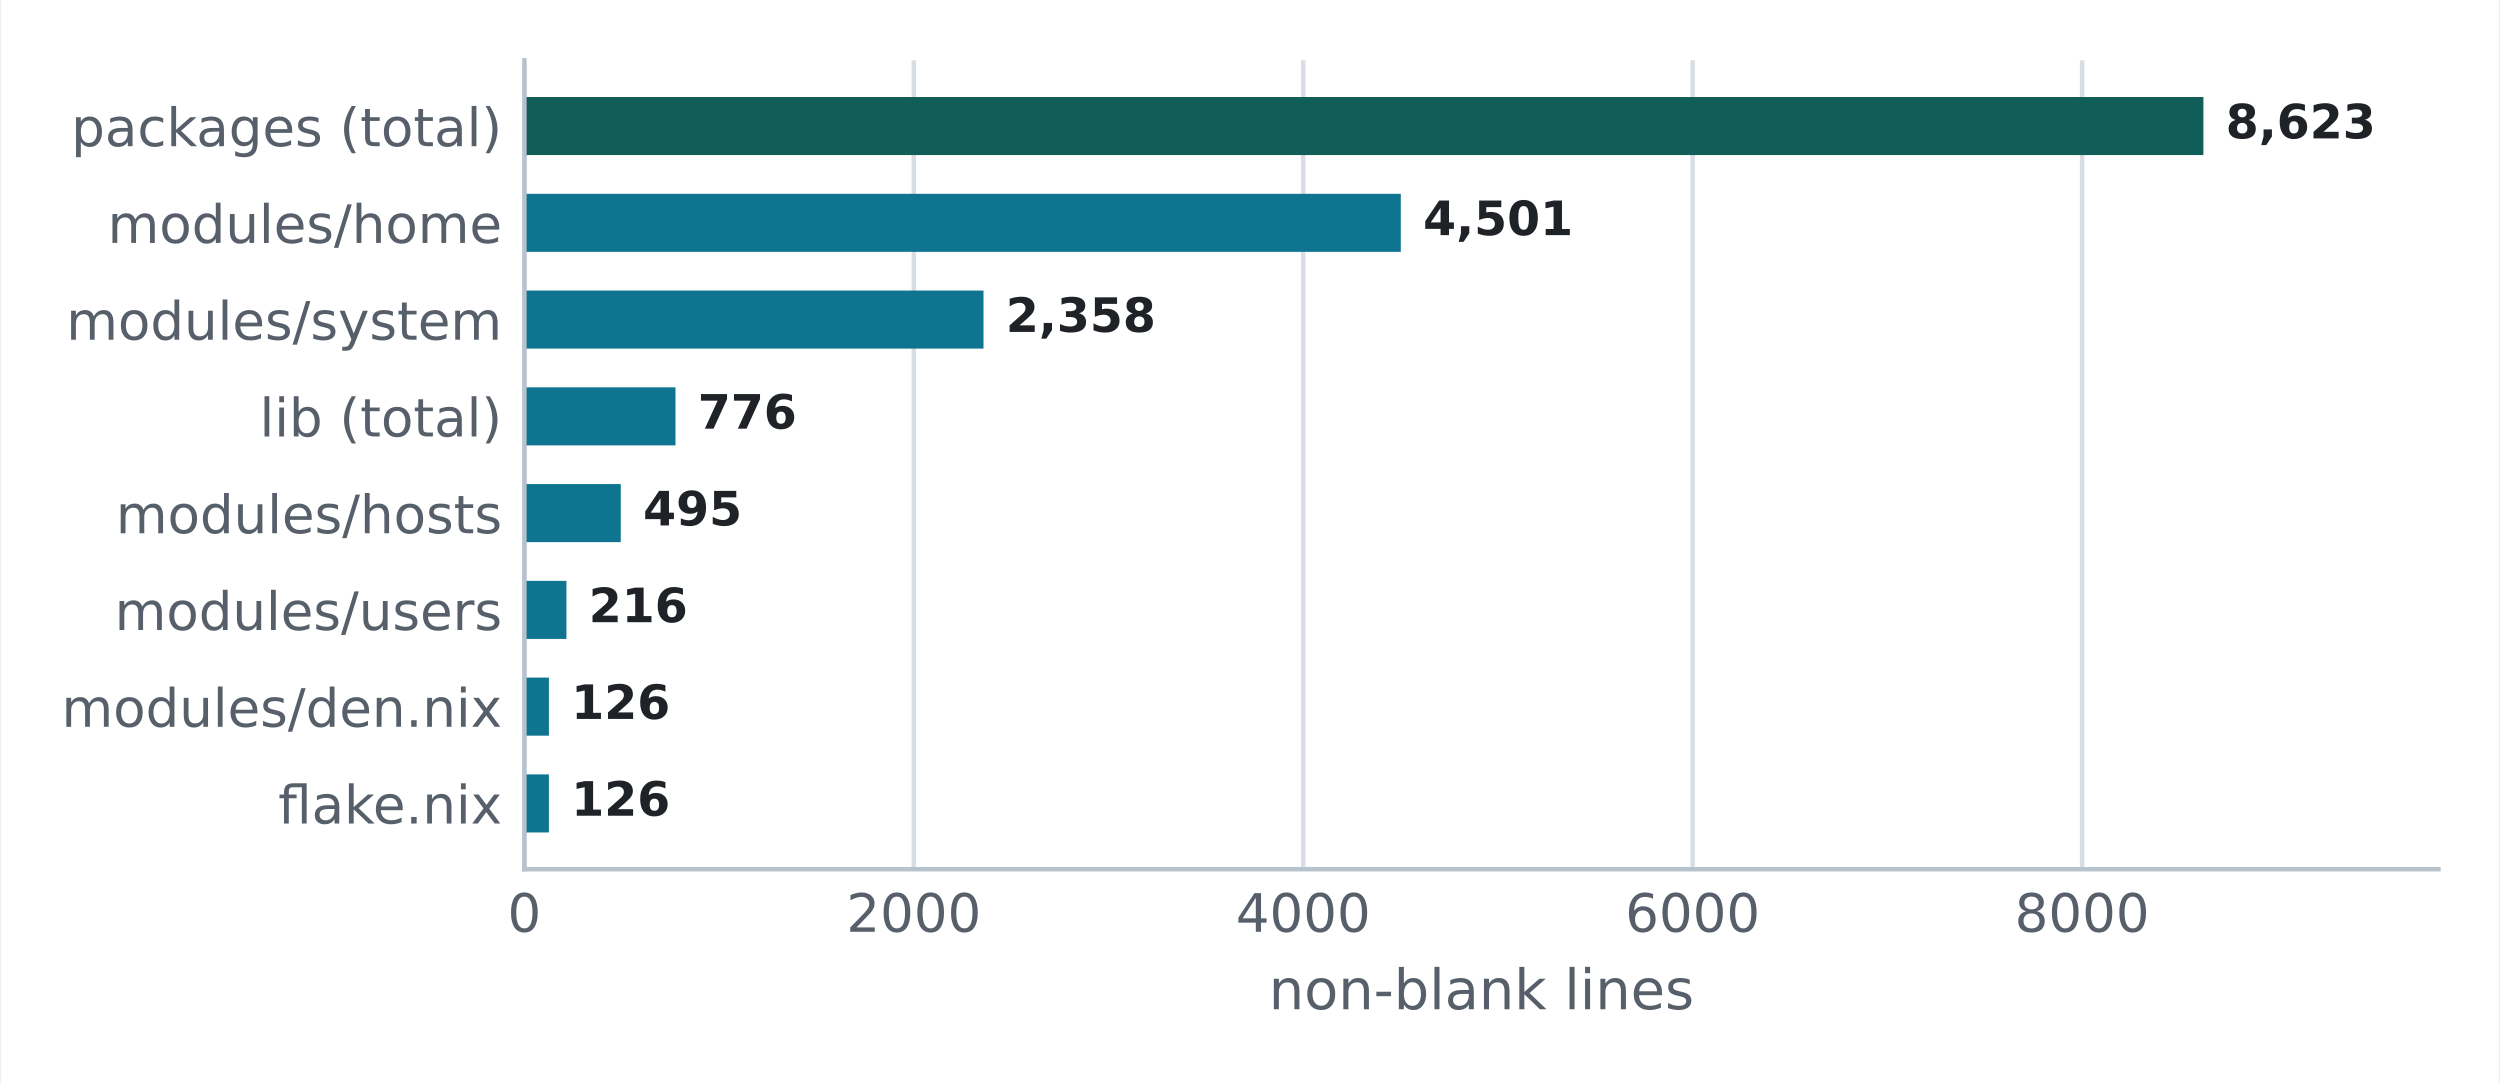
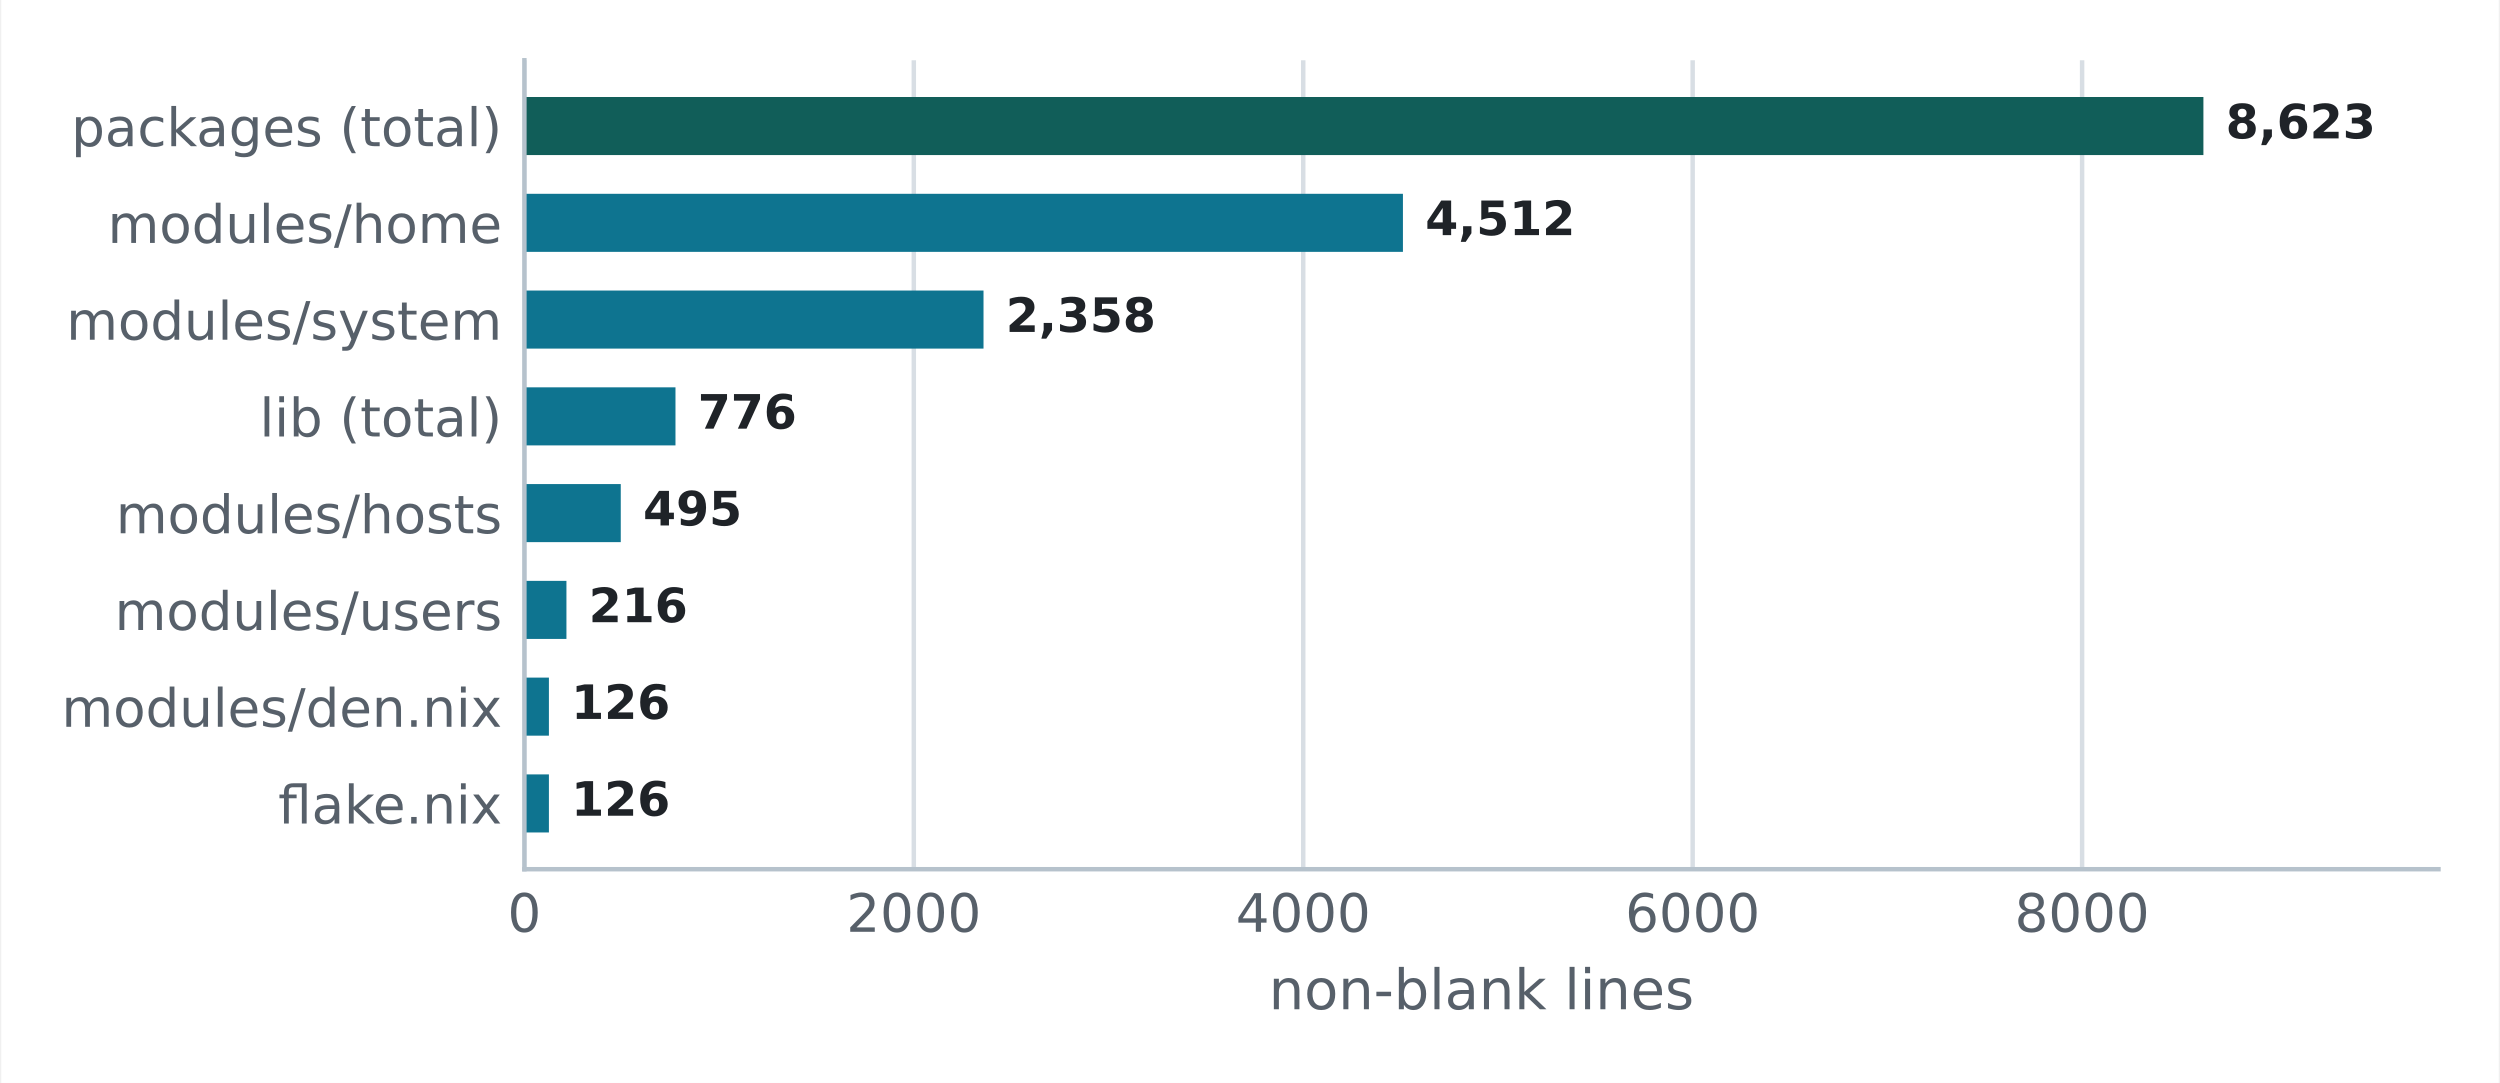
<svg xmlns="http://www.w3.org/2000/svg" xmlns:xlink="http://www.w3.org/1999/xlink" width="995" height="431" viewBox="0 0 447.591 194.078" version="1.1">
  <defs>
    <style type="text/css">*{stroke-linejoin: round; stroke-linecap: butt}</style>
  </defs>
  <g id="figure_1">
    <g id="patch_1">
      <path d="M 0 194.078  L 447.591 194.078  L 447.591 0  L 0 0  z " style="fill: #ffffff" />
    </g>
    <g id="axes_1">
      <g id="patch_2">
        <path d="M 93.751 155.778  L 436.791 155.778  L 436.791 10.8  L 93.751 10.8  z " style="fill: #ffffff" />
      </g>
      <g id="matplotlib.axis_1">
        <g id="xtick_1">
          <g id="line2d_1">
            <path d="M 93.751 155.778  L 93.751 10.8  " clip-path="url(#p4f550c6e6d)" style="fill: none; stroke: #d8dee4; stroke-width: 0.8; stroke-linecap: square" />
          </g>
          <g id="line2d_2" />
          <g id="text_1">
            <g style="fill: #57606a" transform="translate(90.72875 166.9954) scale(0.095 -0.095)">
              <defs>
                <path id="DejaVuSans-13" d="M 2034 4250  Q 1547 4250 1301 3770  Q 1056 3291 1056 2328  Q 1056 1369 1301 889  Q 1547 409 2034 409  Q 2525 409 2770 889  Q 3016 1369 3016 2328  Q 3016 3291 2770 3770  Q 2525 4250 2034 4250  z M 2034 4750  Q 2819 4750 3233 4129  Q 3647 3509 3647 2328  Q 3647 1150 3233 529  Q 2819 -91 2034 -91  Q 1250 -91 836 529  Q 422 1150 422 2328  Q 422 3509 836 4129  Q 1250 4750 2034 4750  z " transform="scale(0.015625)" />
              </defs>
              <use xlink:href="#DejaVuSans-13" />
            </g>
          </g>
        </g>
        <g id="xtick_2">
          <g id="line2d_3">
            <path d="M 163.544 155.778  L 163.544 10.8  " clip-path="url(#p4f550c6e6d)" style="fill: none; stroke: #d8dee4; stroke-width: 0.8; stroke-linecap: square" />
          </g>
          <g id="line2d_4" />
          <g id="text_2">
            <g style="fill: #57606a" transform="translate(151.4551 166.9954) scale(0.095 -0.095)">
              <defs>
                <path id="DejaVuSans-15" d="M 1228 531  L 3431 531  L 3431 0  L 469 0  L 469 531  Q 828 903 1448 1529  Q 2069 2156 2228 2338  Q 2531 2678 2651 2914  Q 2772 3150 2772 3378  Q 2772 3750 2511 3984  Q 2250 4219 1831 4219  Q 1534 4219 1204 4116  Q 875 4013 500 3803  L 500 4441  Q 881 4594 1212 4672  Q 1544 4750 1819 4750  Q 2544 4750 2975 4387  Q 3406 4025 3406 3419  Q 3406 3131 3298 2873  Q 3191 2616 2906 2266  Q 2828 2175 2409 1742  Q 1991 1309 1228 531  z " transform="scale(0.015625)" />
              </defs>
              <use xlink:href="#DejaVuSans-15" />
              <use xlink:href="#DejaVuSans-13" transform="translate(63.625 0)" />
              <use xlink:href="#DejaVuSans-13" transform="translate(127.25 0)" />
              <use xlink:href="#DejaVuSans-13" transform="translate(190.875 0)" />
            </g>
          </g>
        </g>
        <g id="xtick_3">
          <g id="line2d_5">
            <path d="M 233.337 155.778  L 233.337 10.8  " clip-path="url(#p4f550c6e6d)" style="fill: none; stroke: #d8dee4; stroke-width: 0.8; stroke-linecap: square" />
          </g>
          <g id="line2d_6" />
          <g id="text_3">
            <g style="fill: #57606a" transform="translate(221.2481 166.9954) scale(0.095 -0.095)">
              <defs>
                <path id="DejaVuSans-17" d="M 2419 4116  L 825 1625  L 2419 1625  L 2419 4116  z M 2253 4666  L 3047 4666  L 3047 1625  L 3713 1625  L 3713 1100  L 3047 1100  L 3047 0  L 2419 0  L 2419 1100  L 313 1100  L 313 1709  L 2253 4666  z " transform="scale(0.015625)" />
              </defs>
              <use xlink:href="#DejaVuSans-17" />
              <use xlink:href="#DejaVuSans-13" transform="translate(63.625 0)" />
              <use xlink:href="#DejaVuSans-13" transform="translate(127.25 0)" />
              <use xlink:href="#DejaVuSans-13" transform="translate(190.875 0)" />
            </g>
          </g>
        </g>
        <g id="xtick_4">
          <g id="line2d_7">
            <path d="M 303.13 155.778  L 303.13 10.8  " clip-path="url(#p4f550c6e6d)" style="fill: none; stroke: #d8dee4; stroke-width: 0.8; stroke-linecap: square" />
          </g>
          <g id="line2d_8" />
          <g id="text_4">
            <g style="fill: #57606a" transform="translate(291.041 166.9954) scale(0.095 -0.095)">
              <defs>
                <path id="DejaVuSans-19" d="M 2113 2584  Q 1688 2584 1439 2293  Q 1191 2003 1191 1497  Q 1191 994 1439 701  Q 1688 409 2113 409  Q 2538 409 2786 701  Q 3034 994 3034 1497  Q 3034 2003 2786 2293  Q 2538 2584 2113 2584  z M 3366 4563  L 3366 3988  Q 3128 4100 2886 4159  Q 2644 4219 2406 4219  Q 1781 4219 1451 3797  Q 1122 3375 1075 2522  Q 1259 2794 1537 2939  Q 1816 3084 2150 3084  Q 2853 3084 3261 2657  Q 3669 2231 3669 1497  Q 3669 778 3244 343  Q 2819 -91 2113 -91  Q 1303 -91 875 529  Q 447 1150 447 2328  Q 447 3434 972 4092  Q 1497 4750 2381 4750  Q 2619 4750 2861 4703  Q 3103 4656 3366 4563  z " transform="scale(0.015625)" />
              </defs>
              <use xlink:href="#DejaVuSans-19" />
              <use xlink:href="#DejaVuSans-13" transform="translate(63.625 0)" />
              <use xlink:href="#DejaVuSans-13" transform="translate(127.25 0)" />
              <use xlink:href="#DejaVuSans-13" transform="translate(190.875 0)" />
            </g>
          </g>
        </g>
        <g id="xtick_5">
          <g id="line2d_9">
            <path d="M 372.923 155.778  L 372.923 10.8  " clip-path="url(#p4f550c6e6d)" style="fill: none; stroke: #d8dee4; stroke-width: 0.8; stroke-linecap: square" />
          </g>
          <g id="line2d_10" />
          <g id="text_5">
            <g style="fill: #57606a" transform="translate(360.834 166.9954) scale(0.095 -0.095)">
              <defs>
                <path id="DejaVuSans-1b" d="M 2034 2216  Q 1584 2216 1326 1975  Q 1069 1734 1069 1313  Q 1069 891 1326 650  Q 1584 409 2034 409  Q 2484 409 2743 651  Q 3003 894 3003 1313  Q 3003 1734 2745 1975  Q 2488 2216 2034 2216  z M 1403 2484  Q 997 2584 770 2862  Q 544 3141 544 3541  Q 544 4100 942 4425  Q 1341 4750 2034 4750  Q 2731 4750 3128 4425  Q 3525 4100 3525 3541  Q 3525 3141 3298 2862  Q 3072 2584 2669 2484  Q 3125 2378 3379 2068  Q 3634 1759 3634 1313  Q 3634 634 3220 271  Q 2806 -91 2034 -91  Q 1263 -91 848 271  Q 434 634 434 1313  Q 434 1759 690 2068  Q 947 2378 1403 2484  z M 1172 3481  Q 1172 3119 1398 2916  Q 1625 2713 2034 2713  Q 2441 2713 2670 2916  Q 2900 3119 2900 3481  Q 2900 3844 2670 4047  Q 2441 4250 2034 4250  Q 1625 4250 1398 4047  Q 1172 3844 1172 3481  z " transform="scale(0.015625)" />
              </defs>
              <use xlink:href="#DejaVuSans-1b" />
              <use xlink:href="#DejaVuSans-13" transform="translate(63.625 0)" />
              <use xlink:href="#DejaVuSans-13" transform="translate(127.25 0)" />
              <use xlink:href="#DejaVuSans-13" transform="translate(190.875 0)" />
            </g>
          </g>
        </g>
        <g id="text_6">
          <g style="fill: #57606a" transform="translate(227.1616 180.8761) scale(0.1 -0.1)">
            <defs>
              <path id="DejaVuSans-51" d="M 3513 2113  L 3513 0  L 2938 0  L 2938 2094  Q 2938 2591 2744 2837  Q 2550 3084 2163 3084  Q 1697 3084 1428 2787  Q 1159 2491 1159 1978  L 1159 0  L 581 0  L 581 3500  L 1159 3500  L 1159 2956  Q 1366 3272 1645 3428  Q 1925 3584 2291 3584  Q 2894 3584 3203 3211  Q 3513 2838 3513 2113  z " transform="scale(0.015625)" />
              <path id="DejaVuSans-52" d="M 1959 3097  Q 1497 3097 1228 2736  Q 959 2375 959 1747  Q 959 1119 1226 758  Q 1494 397 1959 397  Q 2419 397 2687 759  Q 2956 1122 2956 1747  Q 2956 2369 2687 2733  Q 2419 3097 1959 3097  z M 1959 3584  Q 2709 3584 3137 3096  Q 3566 2609 3566 1747  Q 3566 888 3137 398  Q 2709 -91 1959 -91  Q 1206 -91 779 398  Q 353 888 353 1747  Q 353 2609 779 3096  Q 1206 3584 1959 3584  z " transform="scale(0.015625)" />
              <path id="DejaVuSans-10" d="M 313 2009  L 1997 2009  L 1997 1497  L 313 1497  L 313 2009  z " transform="scale(0.015625)" />
              <path id="DejaVuSans-45" d="M 3116 1747  Q 3116 2381 2855 2742  Q 2594 3103 2138 3103  Q 1681 3103 1420 2742  Q 1159 2381 1159 1747  Q 1159 1113 1420 752  Q 1681 391 2138 391  Q 2594 391 2855 752  Q 3116 1113 3116 1747  z M 1159 2969  Q 1341 3281 1617 3432  Q 1894 3584 2278 3584  Q 2916 3584 3314 3078  Q 3713 2572 3713 1747  Q 3713 922 3314 415  Q 2916 -91 2278 -91  Q 1894 -91 1617 61  Q 1341 213 1159 525  L 1159 0  L 581 0  L 581 4863  L 1159 4863  L 1159 2969  z " transform="scale(0.015625)" />
              <path id="DejaVuSans-4f" d="M 603 4863  L 1178 4863  L 1178 0  L 603 0  L 603 4863  z " transform="scale(0.015625)" />
              <path id="DejaVuSans-44" d="M 2194 1759  Q 1497 1759 1228 1600  Q 959 1441 959 1056  Q 959 750 1161 570  Q 1363 391 1709 391  Q 2188 391 2477 730  Q 2766 1069 2766 1631  L 2766 1759  L 2194 1759  z M 3341 1997  L 3341 0  L 2766 0  L 2766 531  Q 2569 213 2275 61  Q 1981 -91 1556 -91  Q 1019 -91 701 211  Q 384 513 384 1019  Q 384 1609 779 1909  Q 1175 2209 1959 2209  L 2766 2209  L 2766 2266  Q 2766 2663 2505 2880  Q 2244 3097 1772 3097  Q 1472 3097 1187 3025  Q 903 2953 641 2809  L 641 3341  Q 956 3463 1253 3523  Q 1550 3584 1831 3584  Q 2591 3584 2966 3190  Q 3341 2797 3341 1997  z " transform="scale(0.015625)" />
              <path id="DejaVuSans-4e" d="M 581 4863  L 1159 4863  L 1159 1991  L 2875 3500  L 3609 3500  L 1753 1863  L 3688 0  L 2938 0  L 1159 1709  L 1159 0  L 581 0  L 581 4863  z " transform="scale(0.015625)" />
              <path id="DejaVuSans-3" transform="scale(0.015625)" />
              <path id="DejaVuSans-4c" d="M 603 3500  L 1178 3500  L 1178 0  L 603 0  L 603 3500  z M 603 4863  L 1178 4863  L 1178 4134  L 603 4134  L 603 4863  z " transform="scale(0.015625)" />
              <path id="DejaVuSans-48" d="M 3597 1894  L 3597 1613  L 953 1613  Q 991 1019 1311 708  Q 1631 397 2203 397  Q 2534 397 2845 478  Q 3156 559 3463 722  L 3463 178  Q 3153 47 2828 -22  Q 2503 -91 2169 -91  Q 1331 -91 842 396  Q 353 884 353 1716  Q 353 2575 817 3079  Q 1281 3584 2069 3584  Q 2775 3584 3186 3129  Q 3597 2675 3597 1894  z M 3022 2063  Q 3016 2534 2758 2815  Q 2500 3097 2075 3097  Q 1594 3097 1305 2825  Q 1016 2553 972 2059  L 3022 2063  z " transform="scale(0.015625)" />
              <path id="DejaVuSans-56" d="M 2834 3397  L 2834 2853  Q 2591 2978 2328 3040  Q 2066 3103 1784 3103  Q 1356 3103 1142 2972  Q 928 2841 928 2578  Q 928 2378 1081 2264  Q 1234 2150 1697 2047  L 1894 2003  Q 2506 1872 2764 1633  Q 3022 1394 3022 966  Q 3022 478 2636 193  Q 2250 -91 1575 -91  Q 1294 -91 989 -36  Q 684 19 347 128  L 347 722  Q 666 556 975 473  Q 1284 391 1588 391  Q 1994 391 2212 530  Q 2431 669 2431 922  Q 2431 1156 2273 1281  Q 2116 1406 1581 1522  L 1381 1569  Q 847 1681 609 1914  Q 372 2147 372 2553  Q 372 3047 722 3315  Q 1072 3584 1716 3584  Q 2034 3584 2315 3537  Q 2597 3491 2834 3397  z " transform="scale(0.015625)" />
            </defs>
            <use xlink:href="#DejaVuSans-51" />
            <use xlink:href="#DejaVuSans-52" transform="translate(63.375 0)" />
            <use xlink:href="#DejaVuSans-51" transform="translate(124.5625 0)" />
            <use xlink:href="#DejaVuSans-10" transform="translate(187.9375 0)" />
            <use xlink:href="#DejaVuSans-45" transform="translate(224.0156 0)" />
            <use xlink:href="#DejaVuSans-4f" transform="translate(287.5 0)" />
            <use xlink:href="#DejaVuSans-44" transform="translate(315.2812 0)" />
            <use xlink:href="#DejaVuSans-51" transform="translate(376.5625 0)" />
            <use xlink:href="#DejaVuSans-4e" transform="translate(439.9375 0)" />
            <use xlink:href="#DejaVuSans-3" transform="translate(497.8438 0)" />
            <use xlink:href="#DejaVuSans-4f" transform="translate(529.625 0)" />
            <use xlink:href="#DejaVuSans-4c" transform="translate(557.4062 0)" />
            <use xlink:href="#DejaVuSans-51" transform="translate(585.1875 0)" />
            <use xlink:href="#DejaVuSans-48" transform="translate(648.5625 0)" />
            <use xlink:href="#DejaVuSans-56" transform="translate(710.0938 0)" />
          </g>
        </g>
      </g>
      <g id="matplotlib.axis_2">
        <g id="ytick_1">
          <g id="line2d_11" />
          <g id="text_7">
            <g style="fill: #57606a" transform="translate(49.6357 147.5945) scale(0.095 -0.095)">
              <defs>
                <path id="DejaVuSans-13b0" d="M 1831 4863  L 3431 4863  L 3431 0  L 2853 0  L 2853 4384  L 1825 4384  Q 1516 4384 1395 4259  Q 1275 4134 1275 3809  L 1275 3500  L 2222 3500  L 2222 3053  L 1275 3053  L 1275 0  L 697 0  L 697 3053  L 147 3053  L 147 3500  L 697 3500  L 697 3744  Q 697 4328 969 4595  Q 1241 4863 1831 4863  z " transform="scale(0.015625)" />
                <path id="DejaVuSans-11" d="M 684 794  L 1344 794  L 1344 0  L 684 0  L 684 794  z " transform="scale(0.015625)" />
                <path id="DejaVuSans-5b" d="M 3513 3500  L 2247 1797  L 3578 0  L 2900 0  L 1881 1375  L 863 0  L 184 0  L 1544 1831  L 300 3500  L 978 3500  L 1906 2253  L 2834 3500  L 3513 3500  z " transform="scale(0.015625)" />
              </defs>
              <use xlink:href="#DejaVuSans-13b0" />
              <use xlink:href="#DejaVuSans-44" transform="translate(62.98438 0)" />
              <use xlink:href="#DejaVuSans-4e" transform="translate(124.2656 0)" />
              <use xlink:href="#DejaVuSans-48" transform="translate(178.6094 0)" />
              <use xlink:href="#DejaVuSans-11" transform="translate(240.1406 0)" />
              <use xlink:href="#DejaVuSans-51" transform="translate(271.9219 0)" />
              <use xlink:href="#DejaVuSans-4c" transform="translate(335.2969 0)" />
              <use xlink:href="#DejaVuSans-5b" transform="translate(363.0781 0)" />
            </g>
          </g>
        </g>
        <g id="ytick_2">
          <g id="line2d_12" />
          <g id="text_8">
            <g style="fill: #57606a" transform="translate(10.8 130.2526) scale(0.095 -0.095)">
              <defs>
                <path id="DejaVuSans-50" d="M 3328 2828  Q 3544 3216 3844 3400  Q 4144 3584 4550 3584  Q 5097 3584 5394 3201  Q 5691 2819 5691 2113  L 5691 0  L 5113 0  L 5113 2094  Q 5113 2597 4934 2840  Q 4756 3084 4391 3084  Q 3944 3084 3684 2787  Q 3425 2491 3425 1978  L 3425 0  L 2847 0  L 2847 2094  Q 2847 2600 2669 2842  Q 2491 3084 2119 3084  Q 1678 3084 1418 2786  Q 1159 2488 1159 1978  L 1159 0  L 581 0  L 581 3500  L 1159 3500  L 1159 2956  Q 1356 3278 1631 3431  Q 1906 3584 2284 3584  Q 2666 3584 2933 3390  Q 3200 3197 3328 2828  z " transform="scale(0.015625)" />
                <path id="DejaVuSans-47" d="M 2906 2969  L 2906 4863  L 3481 4863  L 3481 0  L 2906 0  L 2906 525  Q 2725 213 2448 61  Q 2172 -91 1784 -91  Q 1150 -91 751 415  Q 353 922 353 1747  Q 353 2572 751 3078  Q 1150 3584 1784 3584  Q 2172 3584 2448 3432  Q 2725 3281 2906 2969  z M 947 1747  Q 947 1113 1208 752  Q 1469 391 1925 391  Q 2381 391 2643 752  Q 2906 1113 2906 1747  Q 2906 2381 2643 2742  Q 2381 3103 1925 3103  Q 1469 3103 1208 2742  Q 947 2381 947 1747  z " transform="scale(0.015625)" />
                <path id="DejaVuSans-58" d="M 544 1381  L 544 3500  L 1119 3500  L 1119 1403  Q 1119 906 1312 657  Q 1506 409 1894 409  Q 2359 409 2629 706  Q 2900 1003 2900 1516  L 2900 3500  L 3475 3500  L 3475 0  L 2900 0  L 2900 538  Q 2691 219 2414 64  Q 2138 -91 1772 -91  Q 1169 -91 856 284  Q 544 659 544 1381  z M 1991 3584  L 1991 3584  z " transform="scale(0.015625)" />
                <path id="DejaVuSans-12" d="M 1625 4666  L 2156 4666  L 531 -594  L 0 -594  L 1625 4666  z " transform="scale(0.015625)" />
              </defs>
              <use xlink:href="#DejaVuSans-50" />
              <use xlink:href="#DejaVuSans-52" transform="translate(97.40625 0)" />
              <use xlink:href="#DejaVuSans-47" transform="translate(158.5938 0)" />
              <use xlink:href="#DejaVuSans-58" transform="translate(222.0781 0)" />
              <use xlink:href="#DejaVuSans-4f" transform="translate(285.4531 0)" />
              <use xlink:href="#DejaVuSans-48" transform="translate(313.2344 0)" />
              <use xlink:href="#DejaVuSans-56" transform="translate(374.7656 0)" />
              <use xlink:href="#DejaVuSans-12" transform="translate(426.8594 0)" />
              <use xlink:href="#DejaVuSans-47" transform="translate(460.5469 0)" />
              <use xlink:href="#DejaVuSans-48" transform="translate(524.0312 0)" />
              <use xlink:href="#DejaVuSans-51" transform="translate(585.5625 0)" />
              <use xlink:href="#DejaVuSans-11" transform="translate(648.9375 0)" />
              <use xlink:href="#DejaVuSans-51" transform="translate(680.7188 0)" />
              <use xlink:href="#DejaVuSans-4c" transform="translate(744.0938 0)" />
              <use xlink:href="#DejaVuSans-5b" transform="translate(771.875 0)" />
            </g>
          </g>
        </g>
        <g id="ytick_3">
          <g id="line2d_13" />
          <g id="text_9">
            <g style="fill: #57606a" transform="translate(20.32969 112.9108) scale(0.095 -0.095)">
              <defs>
                <path id="DejaVuSans-55" d="M 2631 2963  Q 2534 3019 2420 3045  Q 2306 3072 2169 3072  Q 1681 3072 1420 2755  Q 1159 2438 1159 1844  L 1159 0  L 581 0  L 581 3500  L 1159 3500  L 1159 2956  Q 1341 3275 1631 3429  Q 1922 3584 2338 3584  Q 2397 3584 2469 3576  Q 2541 3569 2628 3553  L 2631 2963  z " transform="scale(0.015625)" />
              </defs>
              <use xlink:href="#DejaVuSans-50" />
              <use xlink:href="#DejaVuSans-52" transform="translate(97.40625 0)" />
              <use xlink:href="#DejaVuSans-47" transform="translate(158.5938 0)" />
              <use xlink:href="#DejaVuSans-58" transform="translate(222.0781 0)" />
              <use xlink:href="#DejaVuSans-4f" transform="translate(285.4531 0)" />
              <use xlink:href="#DejaVuSans-48" transform="translate(313.2344 0)" />
              <use xlink:href="#DejaVuSans-56" transform="translate(374.7656 0)" />
              <use xlink:href="#DejaVuSans-12" transform="translate(426.8594 0)" />
              <use xlink:href="#DejaVuSans-58" transform="translate(460.5469 0)" />
              <use xlink:href="#DejaVuSans-56" transform="translate(523.9219 0)" />
              <use xlink:href="#DejaVuSans-48" transform="translate(576.0156 0)" />
              <use xlink:href="#DejaVuSans-55" transform="translate(637.5469 0)" />
              <use xlink:href="#DejaVuSans-56" transform="translate(678.6562 0)" />
            </g>
          </g>
        </g>
        <g id="ytick_4">
          <g id="line2d_14" />
          <g id="text_10">
            <g style="fill: #57606a" transform="translate(20.54344 95.569) scale(0.095 -0.095)">
              <defs>
                <path id="DejaVuSans-4b" d="M 3513 2113  L 3513 0  L 2938 0  L 2938 2094  Q 2938 2591 2744 2837  Q 2550 3084 2163 3084  Q 1697 3084 1428 2787  Q 1159 2491 1159 1978  L 1159 0  L 581 0  L 581 4863  L 1159 4863  L 1159 2956  Q 1366 3272 1645 3428  Q 1925 3584 2291 3584  Q 2894 3584 3203 3211  Q 3513 2838 3513 2113  z " transform="scale(0.015625)" />
                <path id="DejaVuSans-57" d="M 1172 4494  L 1172 3500  L 2356 3500  L 2356 3053  L 1172 3053  L 1172 1153  Q 1172 725 1289 603  Q 1406 481 1766 481  L 2356 481  L 2356 0  L 1766 0  Q 1100 0 847 248  Q 594 497 594 1153  L 594 3053  L 172 3053  L 172 3500  L 594 3500  L 594 4494  L 1172 4494  z " transform="scale(0.015625)" />
              </defs>
              <use xlink:href="#DejaVuSans-50" />
              <use xlink:href="#DejaVuSans-52" transform="translate(97.40625 0)" />
              <use xlink:href="#DejaVuSans-47" transform="translate(158.5938 0)" />
              <use xlink:href="#DejaVuSans-58" transform="translate(222.0781 0)" />
              <use xlink:href="#DejaVuSans-4f" transform="translate(285.4531 0)" />
              <use xlink:href="#DejaVuSans-48" transform="translate(313.2344 0)" />
              <use xlink:href="#DejaVuSans-56" transform="translate(374.7656 0)" />
              <use xlink:href="#DejaVuSans-12" transform="translate(426.8594 0)" />
              <use xlink:href="#DejaVuSans-4b" transform="translate(460.5469 0)" />
              <use xlink:href="#DejaVuSans-52" transform="translate(523.9219 0)" />
              <use xlink:href="#DejaVuSans-56" transform="translate(585.1094 0)" />
              <use xlink:href="#DejaVuSans-57" transform="translate(637.2031 0)" />
              <use xlink:href="#DejaVuSans-56" transform="translate(676.4062 0)" />
            </g>
          </g>
        </g>
        <g id="ytick_5">
          <g id="line2d_15" />
          <g id="text_11">
            <g style="fill: #57606a" transform="translate(46.28695 78.22717) scale(0.095 -0.095)">
              <defs>
                <path id="DejaVuSans-b" d="M 1984 4856  Q 1566 4138 1362 3434  Q 1159 2731 1159 2009  Q 1159 1288 1364 580  Q 1569 -128 1984 -844  L 1484 -844  Q 1016 -109 783 600  Q 550 1309 550 2009  Q 550 2706 781 3412  Q 1013 4119 1484 4856  L 1984 4856  z " transform="scale(0.015625)" />
                <path id="DejaVuSans-c" d="M 513 4856  L 1013 4856  Q 1481 4119 1714 3412  Q 1947 2706 1947 2009  Q 1947 1309 1714 600  Q 1481 -109 1013 -844  L 513 -844  Q 928 -128 1133 580  Q 1338 1288 1338 2009  Q 1338 2731 1133 3434  Q 928 4138 513 4856  z " transform="scale(0.015625)" />
              </defs>
              <use xlink:href="#DejaVuSans-4f" />
              <use xlink:href="#DejaVuSans-4c" transform="translate(27.78125 0)" />
              <use xlink:href="#DejaVuSans-45" transform="translate(55.5625 0)" />
              <use xlink:href="#DejaVuSans-3" transform="translate(119.0469 0)" />
              <use xlink:href="#DejaVuSans-b" transform="translate(150.8281 0)" />
              <use xlink:href="#DejaVuSans-57" transform="translate(189.8438 0)" />
              <use xlink:href="#DejaVuSans-52" transform="translate(229.0469 0)" />
              <use xlink:href="#DejaVuSans-57" transform="translate(290.2344 0)" />
              <use xlink:href="#DejaVuSans-44" transform="translate(329.4375 0)" />
              <use xlink:href="#DejaVuSans-4f" transform="translate(390.7188 0)" />
              <use xlink:href="#DejaVuSans-c" transform="translate(418.5 0)" />
            </g>
          </g>
        </g>
        <g id="ytick_6">
          <g id="line2d_16" />
          <g id="text_12">
            <g style="fill: #57606a" transform="translate(11.655 60.88535) scale(0.095 -0.095)">
              <defs>
                <path id="DejaVuSans-5c" d="M 2059 -325  Q 1816 -950 1584 -1140  Q 1353 -1331 966 -1331  L 506 -1331  L 506 -850  L 844 -850  Q 1081 -850 1212 -737  Q 1344 -625 1503 -206  L 1606 56  L 191 3500  L 800 3500  L 1894 763  L 2988 3500  L 3597 3500  L 2059 -325  z " transform="scale(0.015625)" />
              </defs>
              <use xlink:href="#DejaVuSans-50" />
              <use xlink:href="#DejaVuSans-52" transform="translate(97.40625 0)" />
              <use xlink:href="#DejaVuSans-47" transform="translate(158.5938 0)" />
              <use xlink:href="#DejaVuSans-58" transform="translate(222.0781 0)" />
              <use xlink:href="#DejaVuSans-4f" transform="translate(285.4531 0)" />
              <use xlink:href="#DejaVuSans-48" transform="translate(313.2344 0)" />
              <use xlink:href="#DejaVuSans-56" transform="translate(374.7656 0)" />
              <use xlink:href="#DejaVuSans-12" transform="translate(426.8594 0)" />
              <use xlink:href="#DejaVuSans-56" transform="translate(460.5469 0)" />
              <use xlink:href="#DejaVuSans-5c" transform="translate(512.6406 0)" />
              <use xlink:href="#DejaVuSans-56" transform="translate(571.8281 0)" />
              <use xlink:href="#DejaVuSans-57" transform="translate(623.9219 0)" />
              <use xlink:href="#DejaVuSans-48" transform="translate(663.125 0)" />
              <use xlink:href="#DejaVuSans-50" transform="translate(724.6562 0)" />
            </g>
          </g>
        </g>
        <g id="ytick_7">
          <g id="line2d_17" />
          <g id="text_13">
            <g style="fill: #57606a" transform="translate(19.06648 43.54352) scale(0.095 -0.095)">
              <use xlink:href="#DejaVuSans-50" />
              <use xlink:href="#DejaVuSans-52" transform="translate(97.40625 0)" />
              <use xlink:href="#DejaVuSans-47" transform="translate(158.5938 0)" />
              <use xlink:href="#DejaVuSans-58" transform="translate(222.0781 0)" />
              <use xlink:href="#DejaVuSans-4f" transform="translate(285.4531 0)" />
              <use xlink:href="#DejaVuSans-48" transform="translate(313.2344 0)" />
              <use xlink:href="#DejaVuSans-56" transform="translate(374.7656 0)" />
              <use xlink:href="#DejaVuSans-12" transform="translate(426.8594 0)" />
              <use xlink:href="#DejaVuSans-4b" transform="translate(460.5469 0)" />
              <use xlink:href="#DejaVuSans-52" transform="translate(523.9219 0)" />
              <use xlink:href="#DejaVuSans-50" transform="translate(585.1094 0)" />
              <use xlink:href="#DejaVuSans-48" transform="translate(682.5156 0)" />
            </g>
          </g>
        </g>
        <g id="ytick_8">
          <g id="line2d_18" />
          <g id="text_14">
            <g style="fill: #57606a" transform="translate(12.5382 26.2017) scale(0.095 -0.095)">
              <defs>
                <path id="DejaVuSans-53" d="M 1159 525  L 1159 -1331  L 581 -1331  L 581 3500  L 1159 3500  L 1159 2969  Q 1341 3281 1617 3432  Q 1894 3584 2278 3584  Q 2916 3584 3314 3078  Q 3713 2572 3713 1747  Q 3713 922 3314 415  Q 2916 -91 2278 -91  Q 1894 -91 1617 61  Q 1341 213 1159 525  z M 3116 1747  Q 3116 2381 2855 2742  Q 2594 3103 2138 3103  Q 1681 3103 1420 2742  Q 1159 2381 1159 1747  Q 1159 1113 1420 752  Q 1681 391 2138 391  Q 2594 391 2855 752  Q 3116 1113 3116 1747  z " transform="scale(0.015625)" />
                <path id="DejaVuSans-46" d="M 3122 3366  L 3122 2828  Q 2878 2963 2633 3030  Q 2388 3097 2138 3097  Q 1578 3097 1268 2742  Q 959 2388 959 1747  Q 959 1106 1268 751  Q 1578 397 2138 397  Q 2388 397 2633 464  Q 2878 531 3122 666  L 3122 134  Q 2881 22 2623 -34  Q 2366 -91 2075 -91  Q 1284 -91 818 406  Q 353 903 353 1747  Q 353 2603 823 3093  Q 1294 3584 2113 3584  Q 2378 3584 2631 3529  Q 2884 3475 3122 3366  z " transform="scale(0.015625)" />
                <path id="DejaVuSans-4a" d="M 2906 1791  Q 2906 2416 2648 2759  Q 2391 3103 1925 3103  Q 1463 3103 1205 2759  Q 947 2416 947 1791  Q 947 1169 1205 825  Q 1463 481 1925 481  Q 2391 481 2648 825  Q 2906 1169 2906 1791  z M 3481 434  Q 3481 -459 3084 -895  Q 2688 -1331 1869 -1331  Q 1566 -1331 1297 -1286  Q 1028 -1241 775 -1147  L 775 -588  Q 1028 -725 1275 -790  Q 1522 -856 1778 -856  Q 2344 -856 2625 -561  Q 2906 -266 2906 331  L 2906 616  Q 2728 306 2450 153  Q 2172 0 1784 0  Q 1141 0 747 490  Q 353 981 353 1791  Q 353 2603 747 3093  Q 1141 3584 1784 3584  Q 2172 3584 2450 3431  Q 2728 3278 2906 2969  L 2906 3500  L 3481 3500  L 3481 434  z " transform="scale(0.015625)" />
              </defs>
              <use xlink:href="#DejaVuSans-53" />
              <use xlink:href="#DejaVuSans-44" transform="translate(63.48438 0)" />
              <use xlink:href="#DejaVuSans-46" transform="translate(124.7656 0)" />
              <use xlink:href="#DejaVuSans-4e" transform="translate(179.75 0)" />
              <use xlink:href="#DejaVuSans-44" transform="translate(235.9062 0)" />
              <use xlink:href="#DejaVuSans-4a" transform="translate(297.1875 0)" />
              <use xlink:href="#DejaVuSans-48" transform="translate(360.6719 0)" />
              <use xlink:href="#DejaVuSans-56" transform="translate(422.2031 0)" />
              <use xlink:href="#DejaVuSans-3" transform="translate(474.2969 0)" />
              <use xlink:href="#DejaVuSans-b" transform="translate(506.0781 0)" />
              <use xlink:href="#DejaVuSans-57" transform="translate(545.0938 0)" />
              <use xlink:href="#DejaVuSans-52" transform="translate(584.2969 0)" />
              <use xlink:href="#DejaVuSans-57" transform="translate(645.4844 0)" />
              <use xlink:href="#DejaVuSans-44" transform="translate(684.6875 0)" />
              <use xlink:href="#DejaVuSans-4f" transform="translate(745.9688 0)" />
              <use xlink:href="#DejaVuSans-c" transform="translate(773.75 0)" />
            </g>
          </g>
        </g>
      </g>
      <g id="patch_3">
        <path d="M 93.751 149.188  L 98.148 149.188  L 98.148 138.783  L 93.751 138.783  z " clip-path="url(#p4f550c6e6d)" style="fill: #0e7490" />
      </g>
      <g id="patch_4">
        <path d="M 93.751 131.846  L 98.148 131.846  L 98.148 121.441  L 93.751 121.441  z " clip-path="url(#p4f550c6e6d)" style="fill: #0e7490" />
      </g>
      <g id="patch_5">
        <path d="M 93.751 114.504  L 101.289 114.504  L 101.289 104.099  L 93.751 104.099  z " clip-path="url(#p4f550c6e6d)" style="fill: #0e7490" />
      </g>
      <g id="patch_6">
        <path d="M 93.751 97.162  L 111.025 97.162  L 111.025 86.757  L 93.751 86.757  z " clip-path="url(#p4f550c6e6d)" style="fill: #0e7490" />
      </g>
      <g id="patch_7">
        <path d="M 93.751 79.82  L 120.831 79.82  L 120.831 69.415  L 93.751 69.415  z " clip-path="url(#p4f550c6e6d)" style="fill: #0e7490" />
      </g>
      <g id="patch_8">
        <path d="M 93.751 62.479  L 176.037 62.479  L 176.037 52.074  L 93.751 52.074  z " clip-path="url(#p4f550c6e6d)" style="fill: #0e7490" />
      </g>
      <g id="patch_9">
-         <path d="M 93.751 45.137  L 250.82 45.137  L 250.82 34.732  L 93.751 34.732  z " clip-path="url(#p4f550c6e6d)" style="fill: #0e7490" />
+         <path d="M 93.751 45.137  L 251.204 45.137  L 251.204 34.732  L 93.751 34.732  z " clip-path="url(#p4f550c6e6d)" style="fill: #0e7490" />
      </g>
      <g id="patch_10">
        <path d="M 93.751 27.795  L 394.663 27.795  L 394.663 17.39  L 93.751 17.39  z " clip-path="url(#p4f550c6e6d)" style="fill: #115e59" />
      </g>
      <g id="patch_11">
        <path d="M 93.751 155.778  L 93.751 10.8  " style="fill: none; stroke: #b6c2cc; stroke-width: 0.8; stroke-linejoin: miter; stroke-linecap: square" />
      </g>
      <g id="patch_12">
        <path d="M 93.751 155.778  L 436.791 155.778  " style="fill: none; stroke: #b6c2cc; stroke-width: 0.8; stroke-linejoin: miter; stroke-linecap: square" />
      </g>
      <g id="text_15">
        <g style="fill: #1f2328" transform="translate(102.1479 146.1932) scale(0.085 -0.085)">
          <defs>
            <path id="DejaVuSans-Bold-14" d="M 750 831  L 1813 831  L 1813 3847  L 722 3622  L 722 4441  L 1806 4666  L 2950 4666  L 2950 831  L 4013 831  L 4013 0  L 750 0  L 750 831  z " transform="scale(0.015625)" />
            <path id="DejaVuSans-Bold-15" d="M 1844 884  L 3897 884  L 3897 0  L 506 0  L 506 884  L 2209 2388  Q 2438 2594 2547 2791  Q 2656 2988 2656 3200  Q 2656 3528 2436 3728  Q 2216 3928 1850 3928  Q 1569 3928 1234 3808  Q 900 3688 519 3450  L 519 4475  Q 925 4609 1322 4679  Q 1719 4750 2100 4750  Q 2938 4750 3402 4381  Q 3866 4013 3866 3353  Q 3866 2972 3669 2642  Q 3472 2313 2841 1759  L 1844 884  z " transform="scale(0.015625)" />
            <path id="DejaVuSans-Bold-19" d="M 2316 2303  Q 2000 2303 1842 2098  Q 1684 1894 1684 1484  Q 1684 1075 1842 870  Q 2000 666 2316 666  Q 2634 666 2792 870  Q 2950 1075 2950 1484  Q 2950 1894 2792 2098  Q 2634 2303 2316 2303  z M 3803 4544  L 3803 3681  Q 3506 3822 3243 3889  Q 2981 3956 2731 3956  Q 2194 3956 1894 3657  Q 1594 3359 1544 2772  Q 1750 2925 1990 3001  Q 2231 3078 2516 3078  Q 3231 3078 3670 2659  Q 4109 2241 4109 1563  Q 4109 813 3618 361  Q 3128 -91 2303 -91  Q 1394 -91 895 523  Q 397 1138 397 2266  Q 397 3422 980 4083  Q 1563 4744 2578 4744  Q 2900 4744 3203 4694  Q 3506 4644 3803 4544  z " transform="scale(0.015625)" />
          </defs>
          <use xlink:href="#DejaVuSans-Bold-14" />
          <use xlink:href="#DejaVuSans-Bold-15" transform="translate(69.57812 0)" />
          <use xlink:href="#DejaVuSans-Bold-19" transform="translate(139.1562 0)" />
        </g>
      </g>
      <g id="text_16">
        <g style="fill: #1f2328" transform="translate(102.1479 128.8514) scale(0.085 -0.085)">
          <use xlink:href="#DejaVuSans-Bold-14" />
          <use xlink:href="#DejaVuSans-Bold-15" transform="translate(69.57812 0)" />
          <use xlink:href="#DejaVuSans-Bold-19" transform="translate(139.1562 0)" />
        </g>
      </g>
      <g id="text_17">
        <g style="fill: #1f2328" transform="translate(105.2886 111.5096) scale(0.085 -0.085)">
          <use xlink:href="#DejaVuSans-Bold-15" />
          <use xlink:href="#DejaVuSans-Bold-14" transform="translate(69.57812 0)" />
          <use xlink:href="#DejaVuSans-Bold-19" transform="translate(139.1562 0)" />
        </g>
      </g>
      <g id="text_18">
        <g style="fill: #1f2328" transform="translate(115.0247 94.16775) scale(0.085 -0.085)">
          <defs>
            <path id="DejaVuSans-Bold-17" d="M 2356 3675  L 1038 1722  L 2356 1722  L 2356 3675  z M 2156 4666  L 3494 4666  L 3494 1722  L 4159 1722  L 4159 850  L 3494 850  L 3494 0  L 2356 0  L 2356 850  L 288 850  L 288 1881  L 2156 4666  z " transform="scale(0.015625)" />
            <path id="DejaVuSans-Bold-1c" d="M 641 103  L 641 966  Q 928 831 1190 764  Q 1453 697 1709 697  Q 2247 697 2547 995  Q 2847 1294 2900 1881  Q 2688 1725 2447 1647  Q 2206 1569 1925 1569  Q 1209 1569 770 1986  Q 331 2403 331 3084  Q 331 3838 820 4291  Q 1309 4744 2131 4744  Q 3044 4744 3544 4128  Q 4044 3513 4044 2388  Q 4044 1231 3459 570  Q 2875 -91 1856 -91  Q 1528 -91 1228 -42  Q 928 6 641 103  z M 2125 2350  Q 2441 2350 2600 2554  Q 2759 2759 2759 3169  Q 2759 3575 2600 3781  Q 2441 3988 2125 3988  Q 1809 3988 1650 3781  Q 1491 3575 1491 3169  Q 1491 2759 1650 2554  Q 1809 2350 2125 2350  z " transform="scale(0.015625)" />
            <path id="DejaVuSans-Bold-18" d="M 678 4666  L 3669 4666  L 3669 3781  L 1638 3781  L 1638 3059  Q 1775 3097 1914 3117  Q 2053 3138 2203 3138  Q 3056 3138 3531 2711  Q 4006 2284 4006 1522  Q 4006 766 3489 337  Q 2972 -91 2053 -91  Q 1656 -91 1267 -14  Q 878 63 494 219  L 494 1166  Q 875 947 1217 837  Q 1559 728 1863 728  Q 2300 728 2551 942  Q 2803 1156 2803 1522  Q 2803 1891 2551 2103  Q 2300 2316 1863 2316  Q 1603 2316 1309 2248  Q 1016 2181 678 2041  L 678 4666  z " transform="scale(0.015625)" />
          </defs>
          <use xlink:href="#DejaVuSans-Bold-17" />
          <use xlink:href="#DejaVuSans-Bold-1c" transform="translate(69.57812 0)" />
          <use xlink:href="#DejaVuSans-Bold-18" transform="translate(139.1562 0)" />
        </g>
      </g>
      <g id="text_19">
        <g style="fill: #1f2328" transform="translate(124.8306 76.82592) scale(0.085 -0.085)">
          <defs>
            <path id="DejaVuSans-Bold-1a" d="M 428 4666  L 3944 4666  L 3944 3988  L 2125 0  L 953 0  L 2675 3781  L 428 3781  L 428 4666  z " transform="scale(0.015625)" />
          </defs>
          <use xlink:href="#DejaVuSans-Bold-1a" />
          <use xlink:href="#DejaVuSans-Bold-1a" transform="translate(69.57812 0)" />
          <use xlink:href="#DejaVuSans-Bold-19" transform="translate(139.1562 0)" />
        </g>
      </g>
      <g id="text_20">
        <g style="fill: #1f2328" transform="translate(180.0368 59.4841) scale(0.085 -0.085)">
          <defs>
            <path id="DejaVuSans-Bold-f" d="M 653 1209  L 1778 1209  L 1778 256  L 1006 -909  L 341 -909  L 653 256  L 653 1209  z " transform="scale(0.015625)" />
            <path id="DejaVuSans-Bold-16" d="M 2981 2516  Q 3453 2394 3698 2092  Q 3944 1791 3944 1325  Q 3944 631 3412 270  Q 2881 -91 1863 -91  Q 1503 -91 1142 -33  Q 781 25 428 141  L 428 1069  Q 766 900 1098 814  Q 1431 728 1753 728  Q 2231 728 2486 893  Q 2741 1059 2741 1369  Q 2741 1688 2480 1852  Q 2219 2016 1709 2016  L 1228 2016  L 1228 2791  L 1734 2791  Q 2188 2791 2409 2933  Q 2631 3075 2631 3366  Q 2631 3634 2415 3781  Q 2200 3928 1806 3928  Q 1516 3928 1219 3862  Q 922 3797 628 3669  L 628 4550  Q 984 4650 1334 4700  Q 1684 4750 2022 4750  Q 2931 4750 3382 4451  Q 3834 4153 3834 3553  Q 3834 3144 3618 2883  Q 3403 2622 2981 2516  z " transform="scale(0.015625)" />
            <path id="DejaVuSans-Bold-1b" d="M 2228 2088  Q 1891 2088 1709 1903  Q 1528 1719 1528 1375  Q 1528 1031 1709 848  Q 1891 666 2228 666  Q 2563 666 2741 848  Q 2919 1031 2919 1375  Q 2919 1722 2741 1905  Q 2563 2088 2228 2088  z M 1350 2484  Q 925 2613 709 2878  Q 494 3144 494 3541  Q 494 4131 934 4440  Q 1375 4750 2228 4750  Q 3075 4750 3515 4442  Q 3956 4134 3956 3541  Q 3956 3144 3739 2878  Q 3522 2613 3097 2484  Q 3572 2353 3814 2058  Q 4056 1763 4056 1313  Q 4056 619 3595 264  Q 3134 -91 2228 -91  Q 1319 -91 855 264  Q 391 619 391 1313  Q 391 1763 633 2058  Q 875 2353 1350 2484  z M 1631 3419  Q 1631 3141 1786 2991  Q 1941 2841 2228 2841  Q 2509 2841 2662 2991  Q 2816 3141 2816 3419  Q 2816 3697 2662 3845  Q 2509 3994 2228 3994  Q 1941 3994 1786 3844  Q 1631 3694 1631 3419  z " transform="scale(0.015625)" />
          </defs>
          <use xlink:href="#DejaVuSans-Bold-15" />
          <use xlink:href="#DejaVuSans-Bold-f" transform="translate(69.57812 0)" />
          <use xlink:href="#DejaVuSans-Bold-16" transform="translate(107.5625 0)" />
          <use xlink:href="#DejaVuSans-Bold-18" transform="translate(177.1406 0)" />
          <use xlink:href="#DejaVuSans-Bold-1b" transform="translate(246.7188 0)" />
        </g>
      </g>
      <g id="text_21">
-         <g style="fill: #1f2328" transform="translate(254.82 42.14227) scale(0.085 -0.085)">
-           <defs>
-             <path id="DejaVuSans-Bold-13" d="M 2944 2338  Q 2944 3213 2780 3570  Q 2616 3928 2228 3928  Q 1841 3928 1675 3570  Q 1509 3213 1509 2338  Q 1509 1453 1675 1090  Q 1841 728 2228 728  Q 2613 728 2778 1090  Q 2944 1453 2944 2338  z M 4147 2328  Q 4147 1169 3647 539  Q 3147 -91 2228 -91  Q 1306 -91 806 539  Q 306 1169 306 2328  Q 306 3491 806 4120  Q 1306 4750 2228 4750  Q 3147 4750 3647 4120  Q 4147 3491 4147 2328  z " transform="scale(0.015625)" />
-           </defs>
+         <g style="fill: #1f2328" transform="translate(255.2038 42.14227) scale(0.085 -0.085)">
          <use xlink:href="#DejaVuSans-Bold-17" />
          <use xlink:href="#DejaVuSans-Bold-f" transform="translate(69.57812 0)" />
          <use xlink:href="#DejaVuSans-Bold-18" transform="translate(107.5625 0)" />
-           <use xlink:href="#DejaVuSans-Bold-13" transform="translate(177.1406 0)" />
-           <use xlink:href="#DejaVuSans-Bold-14" transform="translate(246.7188 0)" />
+           <use xlink:href="#DejaVuSans-Bold-14" transform="translate(177.1406 0)" />
+           <use xlink:href="#DejaVuSans-Bold-15" transform="translate(246.7188 0)" />
        </g>
      </g>
      <g id="text_22">
        <g style="fill: #1f2328" transform="translate(398.6632 24.80045) scale(0.085 -0.085)">
          <use xlink:href="#DejaVuSans-Bold-1b" />
          <use xlink:href="#DejaVuSans-Bold-f" transform="translate(69.57812 0)" />
          <use xlink:href="#DejaVuSans-Bold-19" transform="translate(107.5625 0)" />
          <use xlink:href="#DejaVuSans-Bold-15" transform="translate(177.1406 0)" />
          <use xlink:href="#DejaVuSans-Bold-16" transform="translate(246.7188 0)" />
        </g>
      </g>
    </g>
  </g>
  <defs>
    <clipPath id="p4f550c6e6d">
      <rect x="93.751" y="10.8" width="343.04" height="144.978" />
    </clipPath>
  </defs>
</svg>
